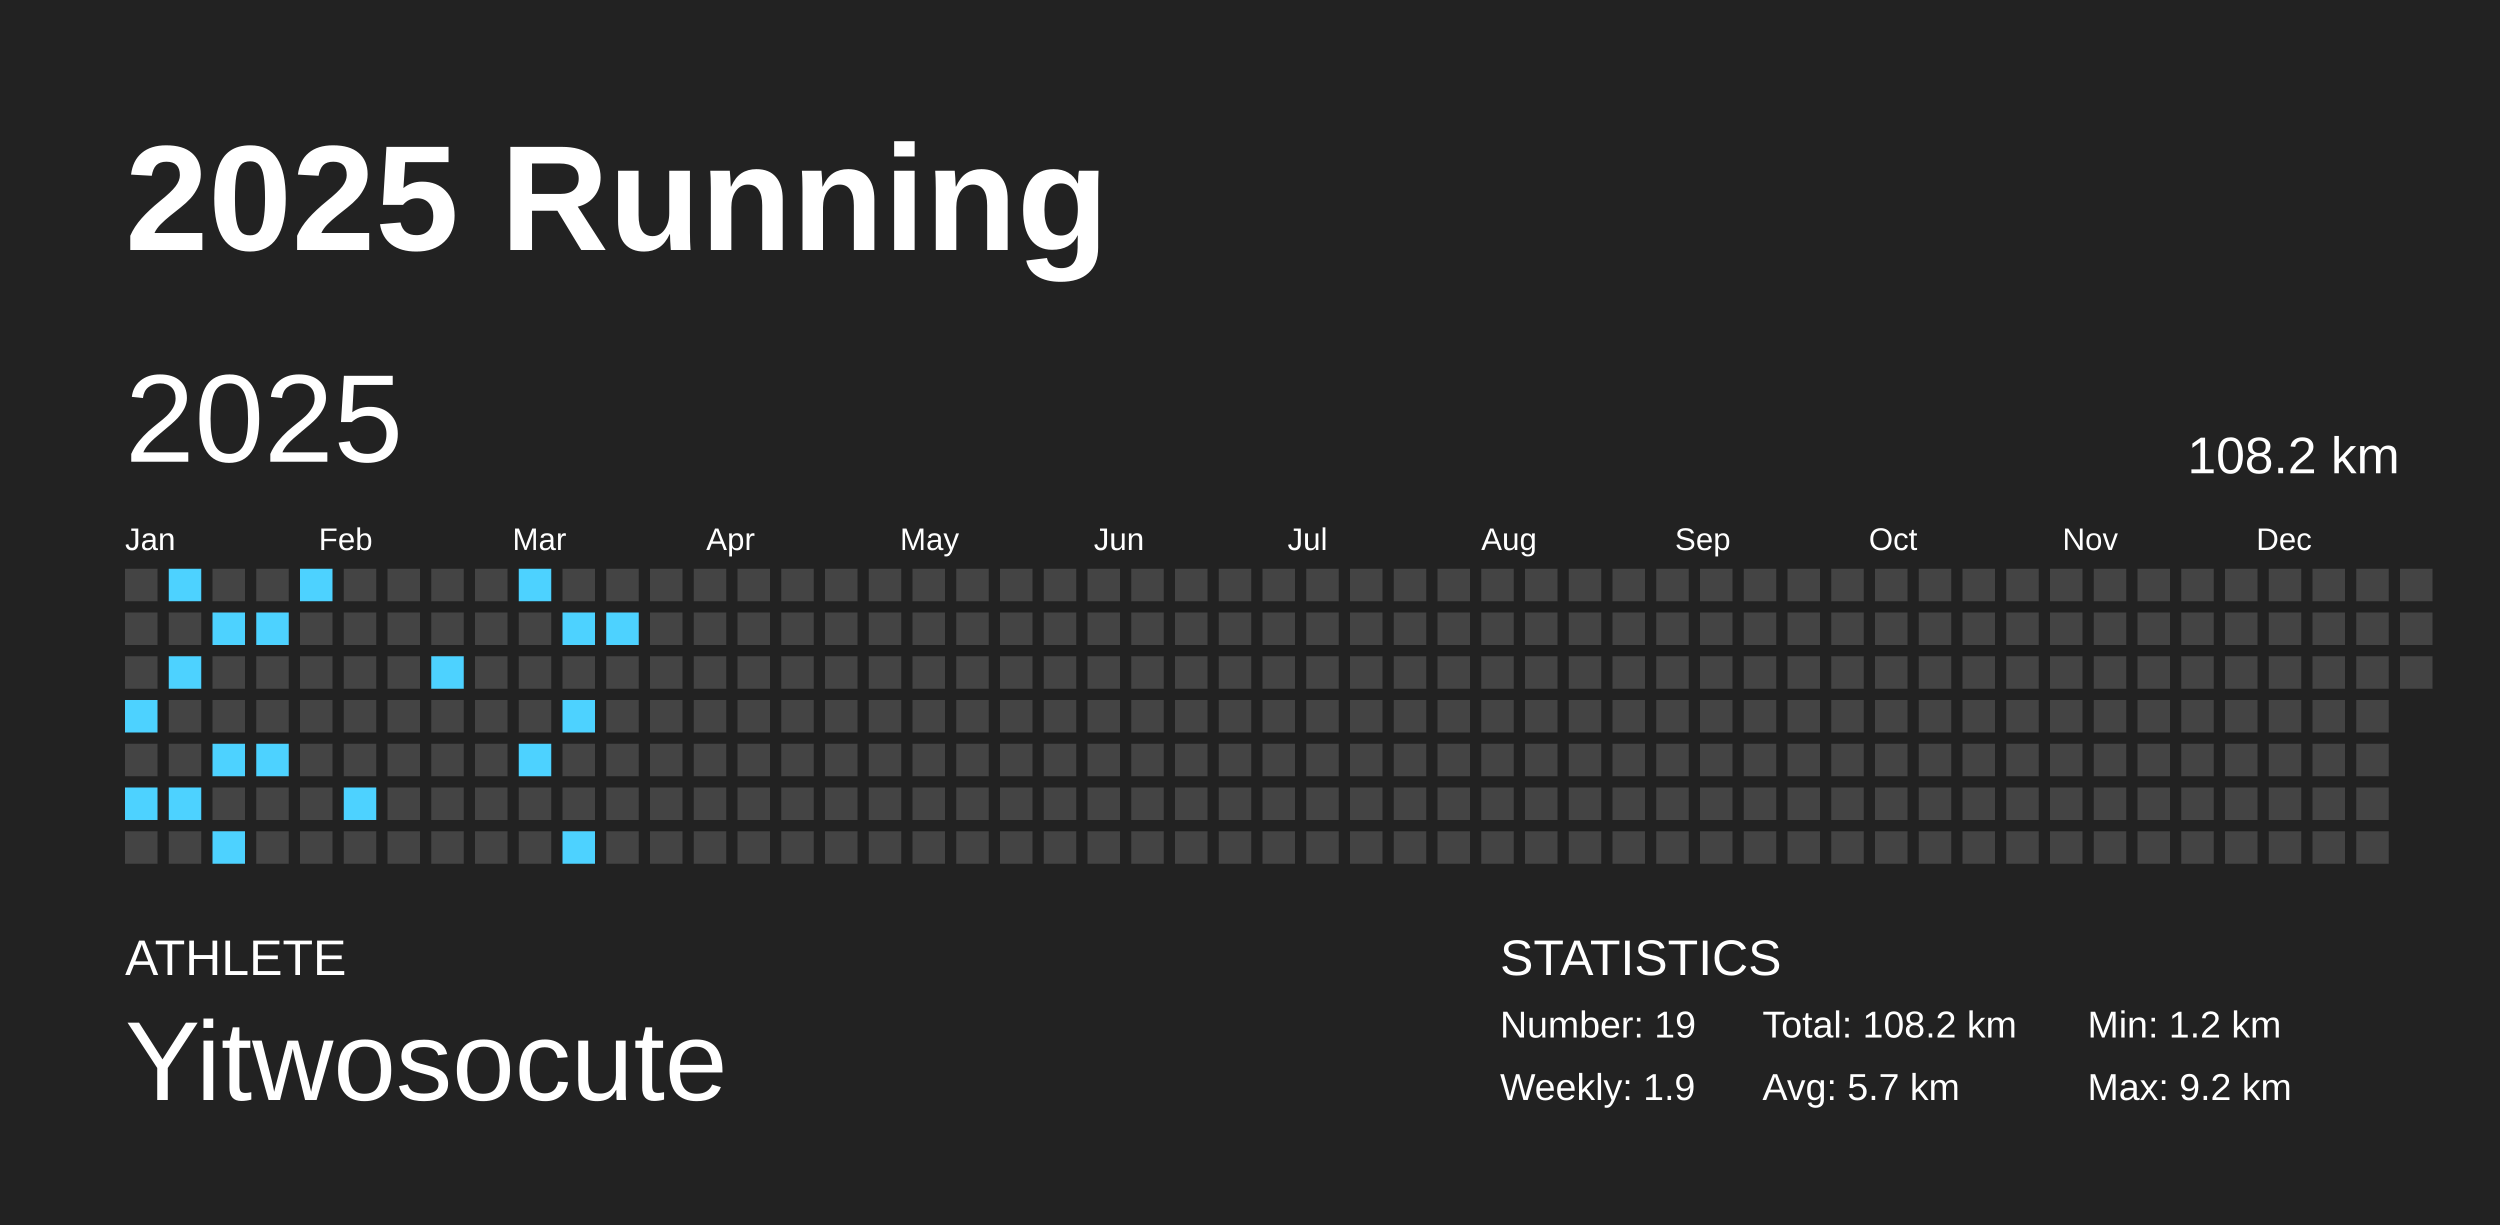
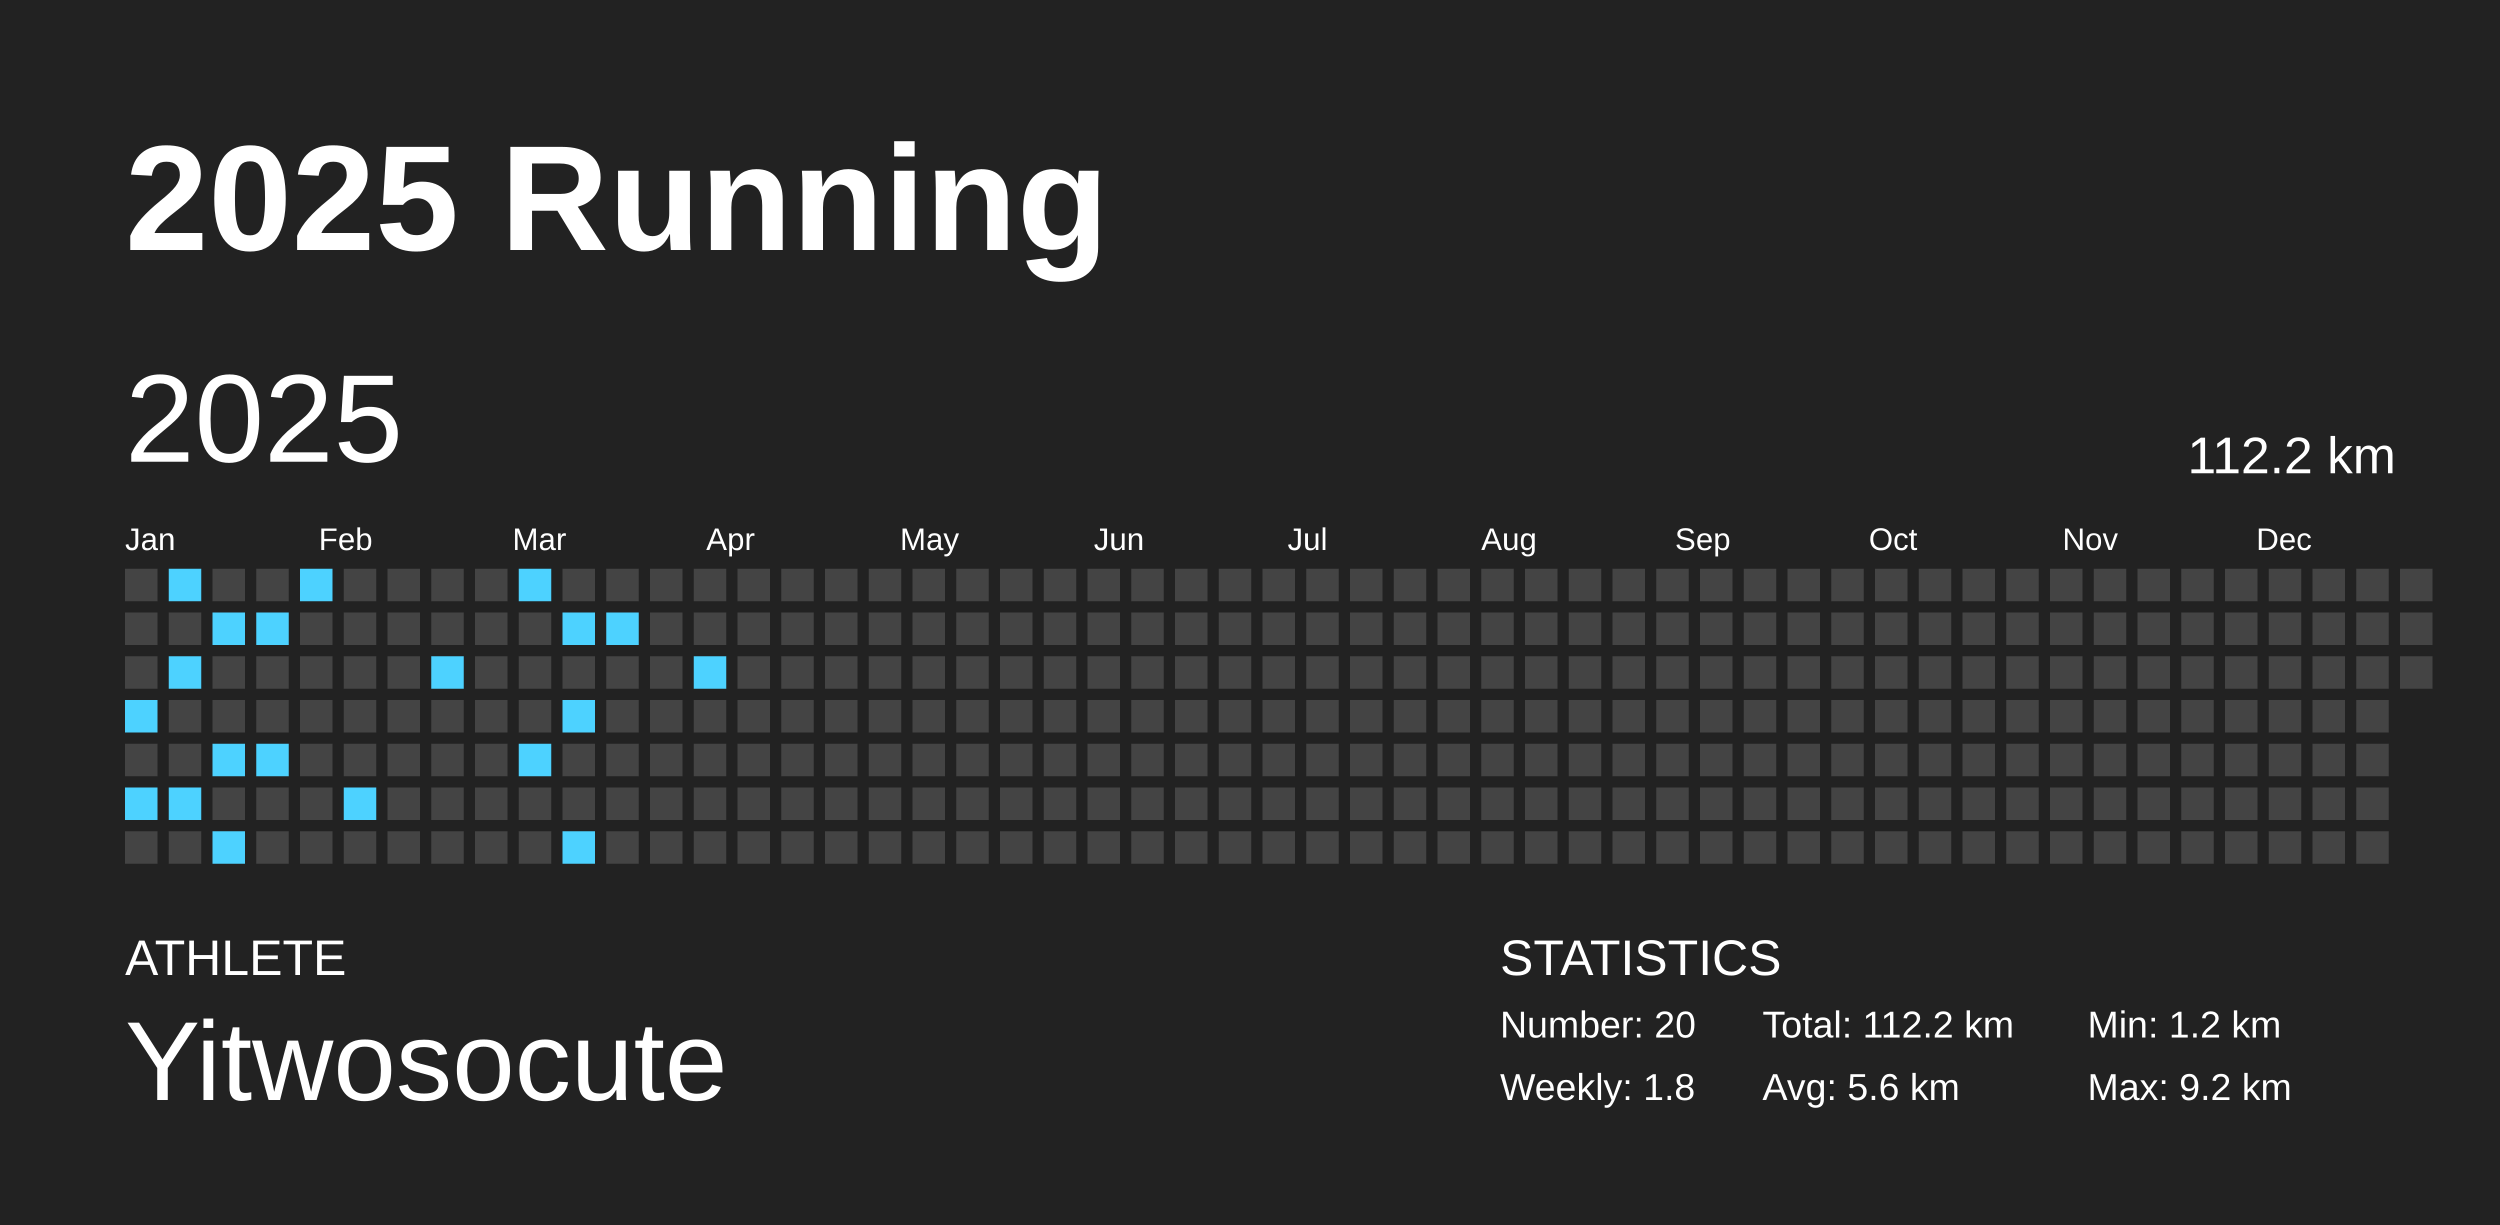
<svg xmlns="http://www.w3.org/2000/svg" baseProfile="full" height="98mm" version="1.1" viewBox="0,0,200,98" width="200mm">
  <defs />
  <rect fill="#222222" height="98" width="200" x="0" y="0" />
  <text fill="#FFFFFF" style="font-size:12px; font-family:Arial; font-weight:bold;" x="10" y="20">2025 Running</text>
  <text fill="#FFFFFF" style="font-size:4px; font-family:Arial" x="10" y="78">ATHLETE</text>
  <text fill="#FFFFFF" style="font-size:9px; font-family:Arial" x="10" y="88">Yitwosocute</text>
  <text fill="#FFFFFF" style="font-size:4px; font-family:Arial" x="120" y="78">STATISTICS</text>
-   <text fill="#FFFFFF" style="font-size:3px; font-family:Arial" x="120" y="83">Number: 19</text>
-   <text fill="#FFFFFF" style="font-size:3px; font-family:Arial" x="120" y="88">Weekly: 1.9</text>
-   <text fill="#FFFFFF" style="font-size:3px; font-family:Arial" x="141" y="83">Total: 108.2 km</text>
-   <text fill="#FFFFFF" style="font-size:3px; font-family:Arial" x="141" y="88">Avg: 5.7 km</text>
+   <text fill="#FFFFFF" style="font-size:3px; font-family:Arial" x="120" y="83">Number: 20</text>
+   <text fill="#FFFFFF" style="font-size:3px; font-family:Arial" x="120" y="88">Weekly: 1.8</text>
+   <text fill="#FFFFFF" style="font-size:3px; font-family:Arial" x="141" y="83">Total: 112.2 km</text>
+   <text fill="#FFFFFF" style="font-size:3px; font-family:Arial" x="141" y="88">Avg: 5.6 km</text>
  <text fill="#FFFFFF" style="font-size:3px; font-family:Arial" x="167" y="83">Min: 1.2 km</text>
  <text fill="#FFFFFF" style="font-size:3px; font-family:Arial" x="167" y="88">Max: 9.2 km</text>
  <text dominant-baseline="hanging" fill="#FFFFFF" style="font-size:10.0px; font-family:Arial;" x="10" y="30">2025</text>
-   <text dominant-baseline="hanging" fill="#FFFFFF" style="font-size:4.125px; font-family:Arial;" x="175" y="35">108.2 km</text>
+   <text dominant-baseline="hanging" fill="#FFFFFF" style="font-size:4.125px; font-family:Arial;" x="175" y="35">112.2 km</text>
  <text fill="#FFFFFF" style="font-size:2.5px; font-family:Arial" x="10.0" y="44">Jan</text>
  <text fill="#FFFFFF" style="font-size:2.5px; font-family:Arial" x="25.5" y="44">Feb</text>
  <text fill="#FFFFFF" style="font-size:2.5px; font-family:Arial" x="41.0" y="44">Mar</text>
  <text fill="#FFFFFF" style="font-size:2.5px; font-family:Arial" x="56.5" y="44">Apr</text>
  <text fill="#FFFFFF" style="font-size:2.5px; font-family:Arial" x="72.0" y="44">May</text>
  <text fill="#FFFFFF" style="font-size:2.5px; font-family:Arial" x="87.5" y="44">Jun</text>
  <text fill="#FFFFFF" style="font-size:2.5px; font-family:Arial" x="103.0" y="44">Jul</text>
  <text fill="#FFFFFF" style="font-size:2.5px; font-family:Arial" x="118.5" y="44">Aug</text>
  <text fill="#FFFFFF" style="font-size:2.5px; font-family:Arial" x="134.0" y="44">Sep</text>
  <text fill="#FFFFFF" style="font-size:2.5px; font-family:Arial" x="149.5" y="44">Oct</text>
  <text fill="#FFFFFF" style="font-size:2.5px; font-family:Arial" x="165.0" y="44">Nov</text>
  <text fill="#FFFFFF" style="font-size:2.5px; font-family:Arial" x="180.5" y="44">Dec</text>
  <rect fill="#444444" height="2.6" width="2.6" x="10.0" y="45.5" />
  <rect fill="#444444" height="2.6" width="2.6" x="10.0" y="49.0" />
  <rect fill="#444444" height="2.6" width="2.6" x="10.0" y="52.5" />
  <rect fill="#4dd2ff" height="2.6" width="2.6" x="10.0" y="56.0" />
  <rect fill="#444444" height="2.6" width="2.6" x="10.0" y="59.5" />
  <rect fill="#4dd2ff" height="2.6" width="2.6" x="10.0" y="63.0" />
  <rect fill="#444444" height="2.6" width="2.6" x="10.0" y="66.5" />
  <rect fill="#4dd2ff" height="2.6" width="2.6" x="13.5" y="45.5" />
  <rect fill="#444444" height="2.6" width="2.6" x="13.5" y="49.0" />
  <rect fill="#4dd2ff" height="2.6" width="2.6" x="13.5" y="52.5" />
  <rect fill="#444444" height="2.6" width="2.6" x="13.5" y="56.0" />
  <rect fill="#444444" height="2.6" width="2.6" x="13.5" y="59.5" />
  <rect fill="#4dd2ff" height="2.6" width="2.6" x="13.5" y="63.0" />
  <rect fill="#444444" height="2.6" width="2.6" x="13.5" y="66.5" />
  <rect fill="#444444" height="2.6" width="2.6" x="17.0" y="45.5" />
  <rect fill="#4dd2ff" height="2.6" width="2.6" x="17.0" y="49.0" />
  <rect fill="#444444" height="2.6" width="2.6" x="17.0" y="52.5" />
  <rect fill="#444444" height="2.6" width="2.6" x="17.0" y="56.0" />
  <rect fill="#4dd2ff" height="2.6" width="2.6" x="17.0" y="59.5" />
  <rect fill="#444444" height="2.6" width="2.6" x="17.0" y="63.0" />
  <rect fill="#4dd2ff" height="2.6" width="2.6" x="17.0" y="66.5" />
  <rect fill="#444444" height="2.6" width="2.6" x="20.5" y="45.5" />
  <rect fill="#4dd2ff" height="2.6" width="2.6" x="20.5" y="49.0" />
  <rect fill="#444444" height="2.6" width="2.6" x="20.5" y="52.5" />
  <rect fill="#444444" height="2.6" width="2.6" x="20.5" y="56.0" />
  <rect fill="#4dd2ff" height="2.6" width="2.6" x="20.5" y="59.5" />
  <rect fill="#444444" height="2.6" width="2.6" x="20.5" y="63.0" />
  <rect fill="#444444" height="2.6" width="2.6" x="20.5" y="66.5" />
  <rect fill="#4dd2ff" height="2.6" width="2.6" x="24.0" y="45.5" />
  <rect fill="#444444" height="2.6" width="2.6" x="24.0" y="49.0" />
  <rect fill="#444444" height="2.6" width="2.6" x="24.0" y="52.5" />
  <rect fill="#444444" height="2.6" width="2.6" x="24.0" y="56.0" />
  <rect fill="#444444" height="2.6" width="2.6" x="24.0" y="59.5" />
  <rect fill="#444444" height="2.6" width="2.6" x="24.0" y="63.0" />
  <rect fill="#444444" height="2.6" width="2.6" x="24.0" y="66.5" />
  <rect fill="#444444" height="2.6" width="2.6" x="27.5" y="45.5" />
  <rect fill="#444444" height="2.6" width="2.6" x="27.5" y="49.0" />
  <rect fill="#444444" height="2.6" width="2.6" x="27.5" y="52.5" />
  <rect fill="#444444" height="2.6" width="2.6" x="27.5" y="56.0" />
  <rect fill="#444444" height="2.6" width="2.6" x="27.5" y="59.5" />
  <rect fill="#4dd2ff" height="2.6" width="2.6" x="27.5" y="63.0" />
  <rect fill="#444444" height="2.6" width="2.6" x="27.5" y="66.5" />
  <rect fill="#444444" height="2.6" width="2.6" x="31.0" y="45.5" />
  <rect fill="#444444" height="2.6" width="2.6" x="31.0" y="49.0" />
  <rect fill="#444444" height="2.6" width="2.6" x="31.0" y="52.5" />
  <rect fill="#444444" height="2.6" width="2.6" x="31.0" y="56.0" />
  <rect fill="#444444" height="2.6" width="2.6" x="31.0" y="59.5" />
  <rect fill="#444444" height="2.6" width="2.6" x="31.0" y="63.0" />
  <rect fill="#444444" height="2.6" width="2.6" x="31.0" y="66.5" />
  <rect fill="#444444" height="2.6" width="2.6" x="34.5" y="45.5" />
  <rect fill="#444444" height="2.6" width="2.6" x="34.5" y="49.0" />
  <rect fill="#4dd2ff" height="2.6" width="2.6" x="34.5" y="52.5" />
  <rect fill="#444444" height="2.6" width="2.6" x="34.5" y="56.0" />
  <rect fill="#444444" height="2.6" width="2.6" x="34.5" y="59.5" />
  <rect fill="#444444" height="2.6" width="2.6" x="34.5" y="63.0" />
  <rect fill="#444444" height="2.6" width="2.6" x="34.5" y="66.5" />
  <rect fill="#444444" height="2.6" width="2.6" x="38.0" y="45.5" />
  <rect fill="#444444" height="2.6" width="2.6" x="38.0" y="49.0" />
  <rect fill="#444444" height="2.6" width="2.6" x="38.0" y="52.5" />
  <rect fill="#444444" height="2.6" width="2.6" x="38.0" y="56.0" />
  <rect fill="#444444" height="2.6" width="2.6" x="38.0" y="59.5" />
  <rect fill="#444444" height="2.6" width="2.6" x="38.0" y="63.0" />
  <rect fill="#444444" height="2.6" width="2.6" x="38.0" y="66.5" />
  <rect fill="#4dd2ff" height="2.6" width="2.6" x="41.5" y="45.5" />
  <rect fill="#444444" height="2.6" width="2.6" x="41.5" y="49.0" />
  <rect fill="#444444" height="2.6" width="2.6" x="41.5" y="52.5" />
  <rect fill="#444444" height="2.6" width="2.6" x="41.5" y="56.0" />
  <rect fill="#4dd2ff" height="2.6" width="2.6" x="41.5" y="59.5" />
  <rect fill="#444444" height="2.6" width="2.6" x="41.5" y="63.0" />
  <rect fill="#444444" height="2.6" width="2.6" x="41.5" y="66.5" />
  <rect fill="#444444" height="2.6" width="2.6" x="45.0" y="45.5" />
  <rect fill="#4dd2ff" height="2.6" width="2.6" x="45.0" y="49.0" />
  <rect fill="#444444" height="2.6" width="2.6" x="45.0" y="52.5" />
  <rect fill="#4dd2ff" height="2.6" width="2.6" x="45.0" y="56.0" />
  <rect fill="#444444" height="2.6" width="2.6" x="45.0" y="59.5" />
  <rect fill="#444444" height="2.6" width="2.6" x="45.0" y="63.0" />
  <rect fill="#4dd2ff" height="2.6" width="2.6" x="45.0" y="66.5" />
  <rect fill="#444444" height="2.6" width="2.6" x="48.5" y="45.5" />
  <rect fill="#4dd2ff" height="2.6" width="2.6" x="48.5" y="49.0" />
  <rect fill="#444444" height="2.6" width="2.6" x="48.5" y="52.5" />
  <rect fill="#444444" height="2.6" width="2.6" x="48.5" y="56.0" />
  <rect fill="#444444" height="2.6" width="2.6" x="48.5" y="59.5" />
  <rect fill="#444444" height="2.6" width="2.6" x="48.5" y="63.0" />
  <rect fill="#444444" height="2.6" width="2.6" x="48.5" y="66.5" />
  <rect fill="#444444" height="2.6" width="2.6" x="52.0" y="45.5" />
  <rect fill="#444444" height="2.6" width="2.6" x="52.0" y="49.0" />
  <rect fill="#444444" height="2.6" width="2.6" x="52.0" y="52.5" />
  <rect fill="#444444" height="2.6" width="2.6" x="52.0" y="56.0" />
  <rect fill="#444444" height="2.6" width="2.6" x="52.0" y="59.5" />
  <rect fill="#444444" height="2.6" width="2.6" x="52.0" y="63.0" />
  <rect fill="#444444" height="2.6" width="2.6" x="52.0" y="66.5" />
  <rect fill="#444444" height="2.6" width="2.6" x="55.5" y="45.5" />
  <rect fill="#444444" height="2.6" width="2.6" x="55.5" y="49.0" />
-   <rect fill="#444444" height="2.6" width="2.6" x="55.5" y="52.5" />
+   <rect fill="#4dd2ff" height="2.6" width="2.6" x="55.5" y="52.5" />
  <rect fill="#444444" height="2.6" width="2.6" x="55.5" y="56.0" />
  <rect fill="#444444" height="2.6" width="2.6" x="55.5" y="59.5" />
  <rect fill="#444444" height="2.6" width="2.6" x="55.5" y="63.0" />
  <rect fill="#444444" height="2.6" width="2.6" x="55.5" y="66.5" />
  <rect fill="#444444" height="2.6" width="2.6" x="59.0" y="45.5" />
  <rect fill="#444444" height="2.6" width="2.6" x="59.0" y="49.0" />
  <rect fill="#444444" height="2.6" width="2.6" x="59.0" y="52.5" />
  <rect fill="#444444" height="2.6" width="2.6" x="59.0" y="56.0" />
  <rect fill="#444444" height="2.6" width="2.6" x="59.0" y="59.5" />
  <rect fill="#444444" height="2.6" width="2.6" x="59.0" y="63.0" />
  <rect fill="#444444" height="2.6" width="2.6" x="59.0" y="66.5" />
  <rect fill="#444444" height="2.6" width="2.6" x="62.5" y="45.5" />
  <rect fill="#444444" height="2.6" width="2.6" x="62.5" y="49.0" />
  <rect fill="#444444" height="2.6" width="2.6" x="62.5" y="52.5" />
  <rect fill="#444444" height="2.6" width="2.6" x="62.5" y="56.0" />
  <rect fill="#444444" height="2.6" width="2.6" x="62.5" y="59.5" />
  <rect fill="#444444" height="2.6" width="2.6" x="62.5" y="63.0" />
  <rect fill="#444444" height="2.6" width="2.6" x="62.5" y="66.5" />
  <rect fill="#444444" height="2.6" width="2.6" x="66.0" y="45.5" />
  <rect fill="#444444" height="2.6" width="2.6" x="66.0" y="49.0" />
  <rect fill="#444444" height="2.6" width="2.6" x="66.0" y="52.5" />
  <rect fill="#444444" height="2.6" width="2.6" x="66.0" y="56.0" />
  <rect fill="#444444" height="2.6" width="2.6" x="66.0" y="59.5" />
  <rect fill="#444444" height="2.6" width="2.6" x="66.0" y="63.0" />
  <rect fill="#444444" height="2.6" width="2.6" x="66.0" y="66.5" />
  <rect fill="#444444" height="2.6" width="2.6" x="69.5" y="45.5" />
  <rect fill="#444444" height="2.6" width="2.6" x="69.5" y="49.0" />
  <rect fill="#444444" height="2.6" width="2.6" x="69.5" y="52.5" />
  <rect fill="#444444" height="2.6" width="2.6" x="69.5" y="56.0" />
  <rect fill="#444444" height="2.6" width="2.6" x="69.5" y="59.5" />
  <rect fill="#444444" height="2.6" width="2.6" x="69.5" y="63.0" />
  <rect fill="#444444" height="2.6" width="2.6" x="69.5" y="66.5" />
  <rect fill="#444444" height="2.6" width="2.6" x="73.0" y="45.5" />
  <rect fill="#444444" height="2.6" width="2.6" x="73.0" y="49.0" />
  <rect fill="#444444" height="2.6" width="2.6" x="73.0" y="52.5" />
  <rect fill="#444444" height="2.6" width="2.6" x="73.0" y="56.0" />
  <rect fill="#444444" height="2.6" width="2.6" x="73.0" y="59.5" />
  <rect fill="#444444" height="2.6" width="2.6" x="73.0" y="63.0" />
  <rect fill="#444444" height="2.6" width="2.6" x="73.0" y="66.5" />
  <rect fill="#444444" height="2.6" width="2.6" x="76.5" y="45.5" />
  <rect fill="#444444" height="2.6" width="2.6" x="76.5" y="49.0" />
  <rect fill="#444444" height="2.6" width="2.6" x="76.5" y="52.5" />
  <rect fill="#444444" height="2.6" width="2.6" x="76.5" y="56.0" />
  <rect fill="#444444" height="2.6" width="2.6" x="76.5" y="59.5" />
  <rect fill="#444444" height="2.6" width="2.6" x="76.5" y="63.0" />
  <rect fill="#444444" height="2.6" width="2.6" x="76.5" y="66.5" />
  <rect fill="#444444" height="2.6" width="2.6" x="80.0" y="45.5" />
  <rect fill="#444444" height="2.6" width="2.6" x="80.0" y="49.0" />
  <rect fill="#444444" height="2.6" width="2.6" x="80.0" y="52.5" />
  <rect fill="#444444" height="2.6" width="2.6" x="80.0" y="56.0" />
  <rect fill="#444444" height="2.6" width="2.6" x="80.0" y="59.5" />
  <rect fill="#444444" height="2.6" width="2.6" x="80.0" y="63.0" />
  <rect fill="#444444" height="2.6" width="2.6" x="80.0" y="66.5" />
  <rect fill="#444444" height="2.6" width="2.6" x="83.5" y="45.5" />
  <rect fill="#444444" height="2.6" width="2.6" x="83.5" y="49.0" />
  <rect fill="#444444" height="2.6" width="2.6" x="83.5" y="52.5" />
  <rect fill="#444444" height="2.6" width="2.6" x="83.5" y="56.0" />
  <rect fill="#444444" height="2.6" width="2.6" x="83.5" y="59.5" />
  <rect fill="#444444" height="2.6" width="2.6" x="83.5" y="63.0" />
  <rect fill="#444444" height="2.6" width="2.6" x="83.5" y="66.5" />
  <rect fill="#444444" height="2.6" width="2.6" x="87.0" y="45.5" />
  <rect fill="#444444" height="2.6" width="2.6" x="87.0" y="49.0" />
  <rect fill="#444444" height="2.6" width="2.6" x="87.0" y="52.5" />
  <rect fill="#444444" height="2.6" width="2.6" x="87.0" y="56.0" />
  <rect fill="#444444" height="2.6" width="2.6" x="87.0" y="59.5" />
  <rect fill="#444444" height="2.6" width="2.6" x="87.0" y="63.0" />
  <rect fill="#444444" height="2.6" width="2.6" x="87.0" y="66.5" />
  <rect fill="#444444" height="2.6" width="2.6" x="90.5" y="45.5" />
  <rect fill="#444444" height="2.6" width="2.6" x="90.5" y="49.0" />
  <rect fill="#444444" height="2.6" width="2.6" x="90.5" y="52.5" />
  <rect fill="#444444" height="2.6" width="2.6" x="90.5" y="56.0" />
  <rect fill="#444444" height="2.6" width="2.6" x="90.5" y="59.5" />
  <rect fill="#444444" height="2.6" width="2.6" x="90.5" y="63.0" />
  <rect fill="#444444" height="2.6" width="2.6" x="90.5" y="66.5" />
  <rect fill="#444444" height="2.6" width="2.6" x="94.0" y="45.5" />
  <rect fill="#444444" height="2.6" width="2.6" x="94.0" y="49.0" />
  <rect fill="#444444" height="2.6" width="2.6" x="94.0" y="52.5" />
  <rect fill="#444444" height="2.6" width="2.6" x="94.0" y="56.0" />
  <rect fill="#444444" height="2.6" width="2.6" x="94.0" y="59.5" />
  <rect fill="#444444" height="2.6" width="2.6" x="94.0" y="63.0" />
  <rect fill="#444444" height="2.6" width="2.6" x="94.0" y="66.5" />
  <rect fill="#444444" height="2.6" width="2.6" x="97.5" y="45.5" />
  <rect fill="#444444" height="2.6" width="2.6" x="97.5" y="49.0" />
  <rect fill="#444444" height="2.6" width="2.6" x="97.5" y="52.5" />
  <rect fill="#444444" height="2.6" width="2.6" x="97.5" y="56.0" />
  <rect fill="#444444" height="2.6" width="2.6" x="97.5" y="59.5" />
  <rect fill="#444444" height="2.6" width="2.6" x="97.5" y="63.0" />
  <rect fill="#444444" height="2.6" width="2.6" x="97.5" y="66.5" />
  <rect fill="#444444" height="2.6" width="2.6" x="101.0" y="45.5" />
  <rect fill="#444444" height="2.6" width="2.6" x="101.0" y="49.0" />
  <rect fill="#444444" height="2.6" width="2.6" x="101.0" y="52.5" />
  <rect fill="#444444" height="2.6" width="2.6" x="101.0" y="56.0" />
  <rect fill="#444444" height="2.6" width="2.6" x="101.0" y="59.5" />
  <rect fill="#444444" height="2.6" width="2.6" x="101.0" y="63.0" />
  <rect fill="#444444" height="2.6" width="2.6" x="101.0" y="66.5" />
  <rect fill="#444444" height="2.6" width="2.6" x="104.5" y="45.5" />
  <rect fill="#444444" height="2.6" width="2.6" x="104.5" y="49.0" />
  <rect fill="#444444" height="2.6" width="2.6" x="104.5" y="52.5" />
  <rect fill="#444444" height="2.6" width="2.6" x="104.5" y="56.0" />
  <rect fill="#444444" height="2.6" width="2.6" x="104.5" y="59.5" />
  <rect fill="#444444" height="2.6" width="2.6" x="104.5" y="63.0" />
  <rect fill="#444444" height="2.6" width="2.6" x="104.5" y="66.5" />
  <rect fill="#444444" height="2.6" width="2.6" x="108.0" y="45.5" />
  <rect fill="#444444" height="2.6" width="2.6" x="108.0" y="49.0" />
  <rect fill="#444444" height="2.6" width="2.6" x="108.0" y="52.5" />
  <rect fill="#444444" height="2.6" width="2.6" x="108.0" y="56.0" />
  <rect fill="#444444" height="2.6" width="2.6" x="108.0" y="59.5" />
  <rect fill="#444444" height="2.6" width="2.6" x="108.0" y="63.0" />
  <rect fill="#444444" height="2.6" width="2.6" x="108.0" y="66.5" />
  <rect fill="#444444" height="2.6" width="2.6" x="111.5" y="45.5" />
  <rect fill="#444444" height="2.6" width="2.6" x="111.5" y="49.0" />
  <rect fill="#444444" height="2.6" width="2.6" x="111.5" y="52.5" />
  <rect fill="#444444" height="2.6" width="2.6" x="111.5" y="56.0" />
  <rect fill="#444444" height="2.6" width="2.6" x="111.5" y="59.5" />
  <rect fill="#444444" height="2.6" width="2.6" x="111.5" y="63.0" />
  <rect fill="#444444" height="2.6" width="2.6" x="111.5" y="66.5" />
  <rect fill="#444444" height="2.6" width="2.6" x="115.0" y="45.5" />
  <rect fill="#444444" height="2.6" width="2.6" x="115.0" y="49.0" />
  <rect fill="#444444" height="2.6" width="2.6" x="115.0" y="52.5" />
  <rect fill="#444444" height="2.6" width="2.6" x="115.0" y="56.0" />
  <rect fill="#444444" height="2.6" width="2.6" x="115.0" y="59.5" />
  <rect fill="#444444" height="2.6" width="2.6" x="115.0" y="63.0" />
  <rect fill="#444444" height="2.6" width="2.6" x="115.0" y="66.5" />
  <rect fill="#444444" height="2.6" width="2.6" x="118.5" y="45.5" />
  <rect fill="#444444" height="2.6" width="2.6" x="118.5" y="49.0" />
  <rect fill="#444444" height="2.6" width="2.6" x="118.5" y="52.5" />
  <rect fill="#444444" height="2.6" width="2.6" x="118.5" y="56.0" />
  <rect fill="#444444" height="2.6" width="2.6" x="118.5" y="59.5" />
  <rect fill="#444444" height="2.6" width="2.6" x="118.5" y="63.0" />
  <rect fill="#444444" height="2.6" width="2.6" x="118.5" y="66.5" />
  <rect fill="#444444" height="2.6" width="2.6" x="122.0" y="45.5" />
  <rect fill="#444444" height="2.6" width="2.6" x="122.0" y="49.0" />
  <rect fill="#444444" height="2.6" width="2.6" x="122.0" y="52.5" />
  <rect fill="#444444" height="2.6" width="2.6" x="122.0" y="56.0" />
  <rect fill="#444444" height="2.6" width="2.6" x="122.0" y="59.5" />
  <rect fill="#444444" height="2.6" width="2.6" x="122.0" y="63.0" />
  <rect fill="#444444" height="2.6" width="2.6" x="122.0" y="66.5" />
  <rect fill="#444444" height="2.6" width="2.6" x="125.5" y="45.5" />
  <rect fill="#444444" height="2.6" width="2.6" x="125.5" y="49.0" />
  <rect fill="#444444" height="2.6" width="2.6" x="125.5" y="52.5" />
  <rect fill="#444444" height="2.6" width="2.6" x="125.5" y="56.0" />
  <rect fill="#444444" height="2.6" width="2.6" x="125.5" y="59.5" />
  <rect fill="#444444" height="2.6" width="2.6" x="125.5" y="63.0" />
  <rect fill="#444444" height="2.6" width="2.6" x="125.5" y="66.5" />
  <rect fill="#444444" height="2.6" width="2.6" x="129.0" y="45.5" />
  <rect fill="#444444" height="2.6" width="2.6" x="129.0" y="49.0" />
  <rect fill="#444444" height="2.6" width="2.6" x="129.0" y="52.5" />
  <rect fill="#444444" height="2.6" width="2.6" x="129.0" y="56.0" />
  <rect fill="#444444" height="2.6" width="2.6" x="129.0" y="59.5" />
  <rect fill="#444444" height="2.6" width="2.6" x="129.0" y="63.0" />
  <rect fill="#444444" height="2.6" width="2.6" x="129.0" y="66.5" />
  <rect fill="#444444" height="2.6" width="2.6" x="132.5" y="45.5" />
  <rect fill="#444444" height="2.6" width="2.6" x="132.5" y="49.0" />
  <rect fill="#444444" height="2.6" width="2.6" x="132.5" y="52.5" />
  <rect fill="#444444" height="2.6" width="2.6" x="132.5" y="56.0" />
  <rect fill="#444444" height="2.6" width="2.6" x="132.5" y="59.5" />
  <rect fill="#444444" height="2.6" width="2.6" x="132.5" y="63.0" />
  <rect fill="#444444" height="2.6" width="2.6" x="132.5" y="66.5" />
  <rect fill="#444444" height="2.6" width="2.6" x="136.0" y="45.5" />
  <rect fill="#444444" height="2.6" width="2.6" x="136.0" y="49.0" />
  <rect fill="#444444" height="2.6" width="2.6" x="136.0" y="52.5" />
  <rect fill="#444444" height="2.6" width="2.6" x="136.0" y="56.0" />
  <rect fill="#444444" height="2.6" width="2.6" x="136.0" y="59.5" />
  <rect fill="#444444" height="2.6" width="2.6" x="136.0" y="63.0" />
  <rect fill="#444444" height="2.6" width="2.6" x="136.0" y="66.5" />
  <rect fill="#444444" height="2.6" width="2.6" x="139.5" y="45.5" />
  <rect fill="#444444" height="2.6" width="2.6" x="139.5" y="49.0" />
  <rect fill="#444444" height="2.6" width="2.6" x="139.5" y="52.5" />
  <rect fill="#444444" height="2.6" width="2.6" x="139.5" y="56.0" />
  <rect fill="#444444" height="2.6" width="2.6" x="139.5" y="59.5" />
  <rect fill="#444444" height="2.6" width="2.6" x="139.5" y="63.0" />
  <rect fill="#444444" height="2.6" width="2.6" x="139.5" y="66.5" />
  <rect fill="#444444" height="2.6" width="2.6" x="143.0" y="45.5" />
  <rect fill="#444444" height="2.6" width="2.6" x="143.0" y="49.0" />
  <rect fill="#444444" height="2.6" width="2.6" x="143.0" y="52.5" />
  <rect fill="#444444" height="2.6" width="2.6" x="143.0" y="56.0" />
  <rect fill="#444444" height="2.6" width="2.6" x="143.0" y="59.5" />
  <rect fill="#444444" height="2.6" width="2.6" x="143.0" y="63.0" />
  <rect fill="#444444" height="2.6" width="2.6" x="143.0" y="66.5" />
  <rect fill="#444444" height="2.6" width="2.6" x="146.5" y="45.5" />
  <rect fill="#444444" height="2.6" width="2.6" x="146.5" y="49.0" />
  <rect fill="#444444" height="2.6" width="2.6" x="146.5" y="52.5" />
  <rect fill="#444444" height="2.6" width="2.6" x="146.5" y="56.0" />
  <rect fill="#444444" height="2.6" width="2.6" x="146.5" y="59.5" />
  <rect fill="#444444" height="2.6" width="2.6" x="146.5" y="63.0" />
  <rect fill="#444444" height="2.6" width="2.6" x="146.5" y="66.5" />
  <rect fill="#444444" height="2.6" width="2.6" x="150.0" y="45.5" />
  <rect fill="#444444" height="2.6" width="2.6" x="150.0" y="49.0" />
  <rect fill="#444444" height="2.6" width="2.6" x="150.0" y="52.5" />
  <rect fill="#444444" height="2.6" width="2.6" x="150.0" y="56.0" />
  <rect fill="#444444" height="2.6" width="2.6" x="150.0" y="59.5" />
  <rect fill="#444444" height="2.6" width="2.6" x="150.0" y="63.0" />
  <rect fill="#444444" height="2.6" width="2.6" x="150.0" y="66.5" />
  <rect fill="#444444" height="2.6" width="2.6" x="153.5" y="45.5" />
  <rect fill="#444444" height="2.6" width="2.6" x="153.5" y="49.0" />
  <rect fill="#444444" height="2.6" width="2.6" x="153.5" y="52.5" />
  <rect fill="#444444" height="2.6" width="2.6" x="153.5" y="56.0" />
  <rect fill="#444444" height="2.6" width="2.6" x="153.5" y="59.5" />
  <rect fill="#444444" height="2.6" width="2.6" x="153.5" y="63.0" />
  <rect fill="#444444" height="2.6" width="2.6" x="153.5" y="66.5" />
  <rect fill="#444444" height="2.6" width="2.6" x="157.0" y="45.5" />
  <rect fill="#444444" height="2.6" width="2.6" x="157.0" y="49.0" />
  <rect fill="#444444" height="2.6" width="2.6" x="157.0" y="52.5" />
  <rect fill="#444444" height="2.6" width="2.6" x="157.0" y="56.0" />
  <rect fill="#444444" height="2.6" width="2.6" x="157.0" y="59.5" />
  <rect fill="#444444" height="2.6" width="2.6" x="157.0" y="63.0" />
  <rect fill="#444444" height="2.6" width="2.6" x="157.0" y="66.5" />
  <rect fill="#444444" height="2.6" width="2.6" x="160.5" y="45.5" />
  <rect fill="#444444" height="2.6" width="2.6" x="160.5" y="49.0" />
  <rect fill="#444444" height="2.6" width="2.6" x="160.5" y="52.5" />
  <rect fill="#444444" height="2.6" width="2.6" x="160.5" y="56.0" />
  <rect fill="#444444" height="2.6" width="2.6" x="160.5" y="59.5" />
  <rect fill="#444444" height="2.6" width="2.6" x="160.5" y="63.0" />
  <rect fill="#444444" height="2.6" width="2.6" x="160.5" y="66.5" />
  <rect fill="#444444" height="2.6" width="2.6" x="164.0" y="45.5" />
  <rect fill="#444444" height="2.6" width="2.6" x="164.0" y="49.0" />
  <rect fill="#444444" height="2.6" width="2.6" x="164.0" y="52.5" />
  <rect fill="#444444" height="2.6" width="2.6" x="164.0" y="56.0" />
  <rect fill="#444444" height="2.6" width="2.6" x="164.0" y="59.5" />
  <rect fill="#444444" height="2.6" width="2.6" x="164.0" y="63.0" />
  <rect fill="#444444" height="2.6" width="2.6" x="164.0" y="66.5" />
  <rect fill="#444444" height="2.6" width="2.6" x="167.5" y="45.5" />
  <rect fill="#444444" height="2.6" width="2.6" x="167.5" y="49.0" />
  <rect fill="#444444" height="2.6" width="2.6" x="167.5" y="52.5" />
  <rect fill="#444444" height="2.6" width="2.6" x="167.5" y="56.0" />
  <rect fill="#444444" height="2.6" width="2.6" x="167.5" y="59.5" />
  <rect fill="#444444" height="2.6" width="2.6" x="167.5" y="63.0" />
  <rect fill="#444444" height="2.6" width="2.6" x="167.5" y="66.5" />
  <rect fill="#444444" height="2.6" width="2.6" x="171.0" y="45.5" />
  <rect fill="#444444" height="2.6" width="2.6" x="171.0" y="49.0" />
  <rect fill="#444444" height="2.6" width="2.6" x="171.0" y="52.5" />
  <rect fill="#444444" height="2.6" width="2.6" x="171.0" y="56.0" />
  <rect fill="#444444" height="2.6" width="2.6" x="171.0" y="59.5" />
  <rect fill="#444444" height="2.6" width="2.6" x="171.0" y="63.0" />
  <rect fill="#444444" height="2.6" width="2.6" x="171.0" y="66.5" />
  <rect fill="#444444" height="2.6" width="2.6" x="174.5" y="45.5" />
  <rect fill="#444444" height="2.6" width="2.6" x="174.5" y="49.0" />
  <rect fill="#444444" height="2.6" width="2.6" x="174.5" y="52.5" />
  <rect fill="#444444" height="2.6" width="2.6" x="174.5" y="56.0" />
  <rect fill="#444444" height="2.6" width="2.6" x="174.5" y="59.5" />
  <rect fill="#444444" height="2.6" width="2.6" x="174.5" y="63.0" />
  <rect fill="#444444" height="2.6" width="2.6" x="174.5" y="66.5" />
  <rect fill="#444444" height="2.6" width="2.6" x="178.0" y="45.5" />
  <rect fill="#444444" height="2.6" width="2.6" x="178.0" y="49.0" />
  <rect fill="#444444" height="2.6" width="2.6" x="178.0" y="52.5" />
  <rect fill="#444444" height="2.6" width="2.6" x="178.0" y="56.0" />
  <rect fill="#444444" height="2.6" width="2.6" x="178.0" y="59.5" />
  <rect fill="#444444" height="2.6" width="2.6" x="178.0" y="63.0" />
  <rect fill="#444444" height="2.6" width="2.6" x="178.0" y="66.5" />
  <rect fill="#444444" height="2.6" width="2.6" x="181.5" y="45.5" />
  <rect fill="#444444" height="2.6" width="2.6" x="181.5" y="49.0" />
  <rect fill="#444444" height="2.6" width="2.6" x="181.5" y="52.5" />
  <rect fill="#444444" height="2.6" width="2.6" x="181.5" y="56.0" />
  <rect fill="#444444" height="2.6" width="2.6" x="181.5" y="59.5" />
  <rect fill="#444444" height="2.6" width="2.6" x="181.5" y="63.0" />
  <rect fill="#444444" height="2.6" width="2.6" x="181.5" y="66.5" />
  <rect fill="#444444" height="2.6" width="2.6" x="185.0" y="45.5" />
  <rect fill="#444444" height="2.6" width="2.6" x="185.0" y="49.0" />
  <rect fill="#444444" height="2.6" width="2.6" x="185.0" y="52.5" />
  <rect fill="#444444" height="2.6" width="2.6" x="185.0" y="56.0" />
  <rect fill="#444444" height="2.6" width="2.6" x="185.0" y="59.5" />
  <rect fill="#444444" height="2.6" width="2.6" x="185.0" y="63.0" />
  <rect fill="#444444" height="2.6" width="2.6" x="185.0" y="66.5" />
  <rect fill="#444444" height="2.6" width="2.6" x="188.5" y="45.5" />
  <rect fill="#444444" height="2.6" width="2.6" x="188.5" y="49.0" />
  <rect fill="#444444" height="2.6" width="2.6" x="188.5" y="52.5" />
  <rect fill="#444444" height="2.6" width="2.6" x="188.5" y="56.0" />
  <rect fill="#444444" height="2.6" width="2.6" x="188.5" y="59.5" />
  <rect fill="#444444" height="2.6" width="2.6" x="188.5" y="63.0" />
  <rect fill="#444444" height="2.6" width="2.6" x="188.5" y="66.5" />
  <rect fill="#444444" height="2.6" width="2.6" x="192.0" y="45.5" />
  <rect fill="#444444" height="2.6" width="2.6" x="192.0" y="49.0" />
  <rect fill="#444444" height="2.6" width="2.6" x="192.0" y="52.5" />
</svg>
